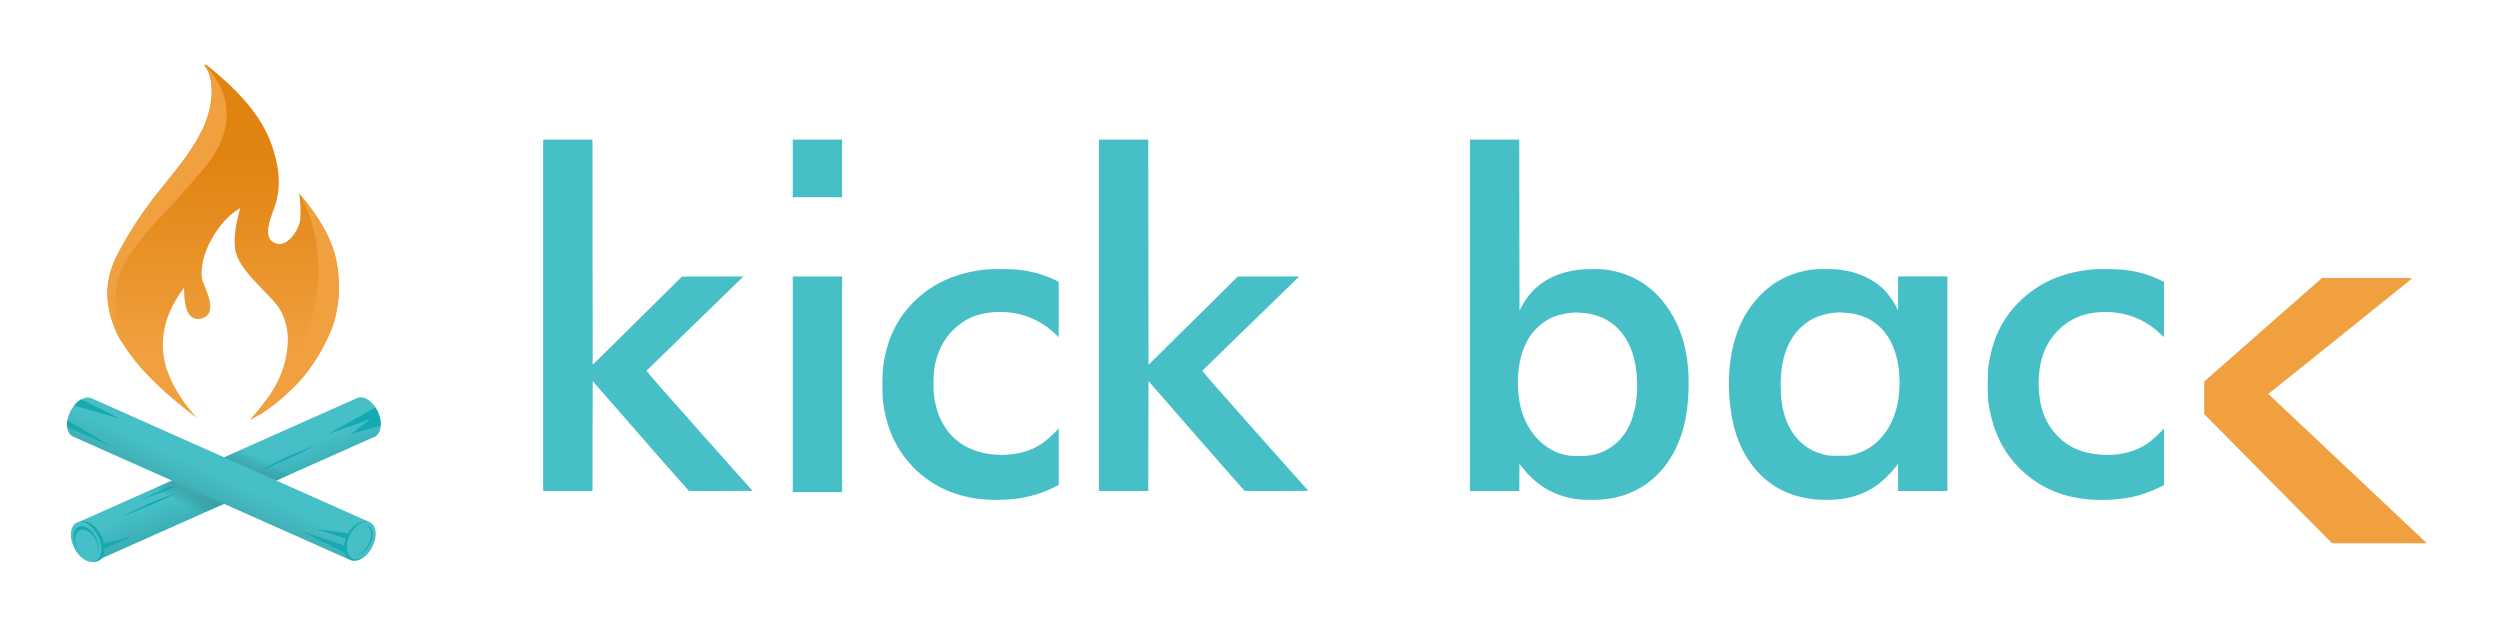
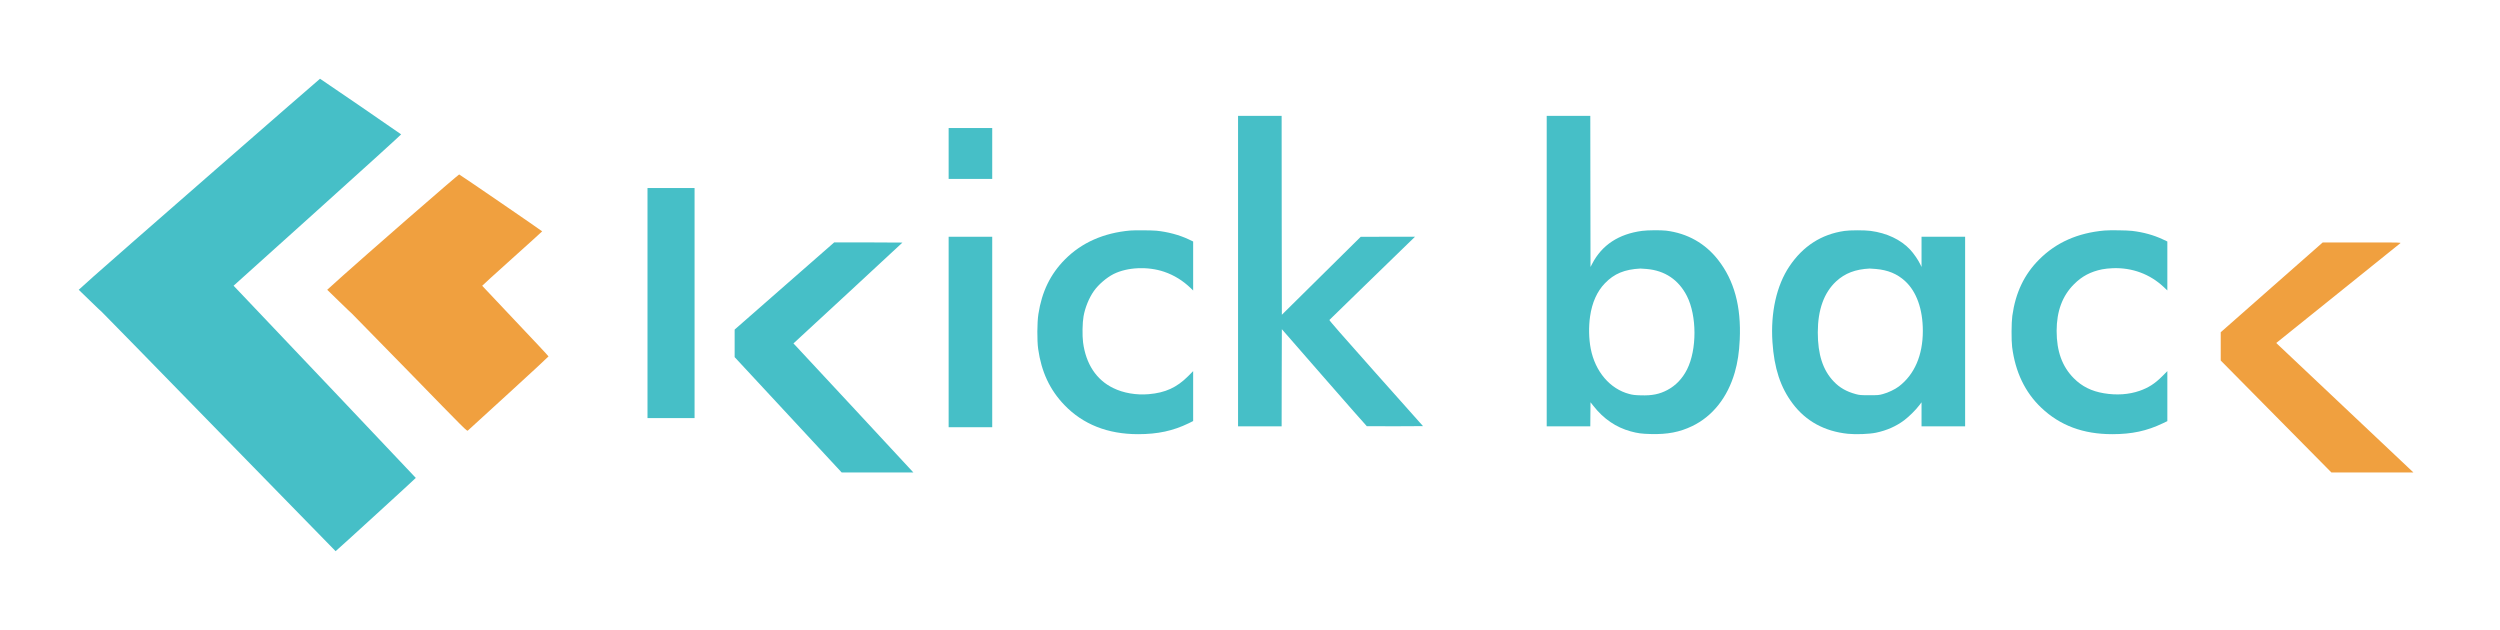
- <svg xmlns="http://www.w3.org/2000/svg" width="190" height="48" viewBox="0 0 190 48" fill="none">
-   <path d="M83.519 23.967V37.322H85.394H87.269L87.276 33.144L87.288 28.965L90.921 33.129C92.919 35.418 94.573 37.3 94.595 37.307C94.618 37.315 95.716 37.319 97.032 37.315L99.432 37.304L95.386 32.762C92.473 29.488 91.356 28.205 91.378 28.172C91.397 28.145 92.747 26.832 94.374 25.253C96.005 23.675 97.651 22.074 98.037 21.696L98.742 21.011H96.406L94.074 21.015L90.681 24.371L87.288 27.723L87.276 19.167L87.269 10.611H85.394H83.519V23.967Z" fill="#46BFC7" />
-   <path d="M41.279 23.967V37.322H43.154H45.029L45.036 33.144L45.047 28.965L48.681 33.129C50.679 35.418 52.333 37.3 52.355 37.307C52.378 37.315 53.476 37.319 54.792 37.315L57.192 37.304L53.146 32.762C50.233 29.488 49.116 28.205 49.138 28.172C49.157 28.145 50.507 26.832 52.134 25.253C53.765 23.675 55.411 22.074 55.797 21.696L56.502 21.011H54.166L51.834 21.015L48.441 24.371L45.047 27.723L45.036 19.167L45.029 10.611H43.154H41.279V23.967Z" fill="#46BFC7" />
-   <path d="M75.044 20.471C72.757 20.677 70.871 21.511 69.438 22.951C68.178 24.22 67.444 25.731 67.147 27.665C67.035 28.387 67.028 29.936 67.129 30.658C67.406 32.626 68.13 34.175 69.382 35.481C70.983 37.145 73.113 37.991 75.722 37.991C77.413 37.991 78.73 37.707 80.079 37.052L80.462 36.861V34.714V32.566L80.023 33.008C79.052 33.977 78.062 34.429 76.645 34.549C75.565 34.643 74.459 34.452 73.582 34.022C72.134 33.318 71.234 31.953 70.991 30.097C70.916 29.517 70.934 28.387 71.032 27.852C71.167 27.089 71.504 26.27 71.917 25.683C72.307 25.125 73.019 24.512 73.619 24.212C74.811 23.617 76.573 23.543 77.972 24.021C78.827 24.313 79.577 24.777 80.267 25.439L80.462 25.63V23.52V21.414L80.061 21.223C79.266 20.849 78.253 20.58 77.297 20.486C76.922 20.449 75.404 20.438 75.044 20.471Z" fill="#46BFC7" />
-   <path d="M60.25 12.799V14.988H62.125H63.999V12.799V10.611H62.125H60.25V12.799Z" fill="#46BFC7" />
-   <path d="M60.25 29.204V37.398H62.125H63.999V29.204V21.011H62.125H60.25V29.204Z" fill="#46BFC7" />
-   <path d="M111.715 23.967V37.322H113.59H115.464L115.472 36.286L115.483 35.25L115.73 35.564C116.604 36.679 117.676 37.408 118.936 37.753C119.551 37.921 119.877 37.966 120.68 37.985C122.101 38.022 123.154 37.82 124.227 37.304C125.978 36.466 127.275 34.835 127.894 32.68C128.137 31.834 128.272 30.951 128.321 29.866C128.452 27.012 127.845 24.775 126.465 23.009C125.348 21.576 123.822 20.715 121.988 20.487C121.538 20.435 120.391 20.442 119.922 20.506C117.909 20.772 116.458 21.726 115.629 23.331L115.483 23.611L115.472 17.109L115.464 10.611H113.59H111.715V23.967ZM120.312 23.783C121.883 23.918 123.068 24.718 123.777 26.114C124.639 27.816 124.643 30.723 123.788 32.425C123.383 33.222 122.821 33.813 122.09 34.199C121.418 34.554 120.77 34.685 119.821 34.655C119.307 34.64 119.127 34.621 118.82 34.539C117.155 34.105 115.884 32.609 115.502 30.641C115.337 29.784 115.314 28.77 115.446 27.865C115.614 26.679 116.042 25.721 116.717 25.018C117.515 24.187 118.408 23.817 119.776 23.746C119.829 23.746 120.069 23.761 120.312 23.783Z" fill="#46BFC7" />
-   <path d="M137.624 20.503C135.637 20.791 134.055 21.808 132.885 23.552C131.783 25.194 131.261 27.517 131.426 30.054C131.576 32.321 132.116 33.967 133.177 35.37C134.31 36.87 135.911 37.745 137.913 37.955C138.592 38.026 139.776 37.981 140.339 37.861C141.265 37.667 142.067 37.312 142.761 36.791C143.181 36.474 143.751 35.912 144.058 35.505L144.253 35.246V36.283V37.315H146.128H148.003V29.16V21.004H146.128H144.253V22.302V23.604L144.137 23.361C143.965 22.998 143.578 22.437 143.275 22.111C142.472 21.255 141.265 20.682 139.87 20.499C139.368 20.431 138.097 20.431 137.624 20.503ZM140.328 23.776C141.362 23.866 142.157 24.195 142.836 24.816C143.826 25.721 144.366 27.24 144.366 29.107C144.366 31.198 143.65 32.856 142.304 33.881C141.97 34.135 141.385 34.416 140.935 34.536C140.583 34.633 140.515 34.637 139.754 34.637C139.008 34.637 138.922 34.629 138.588 34.539C137.8 34.326 137.208 33.989 136.706 33.462C135.768 32.486 135.33 31.135 135.33 29.238C135.33 27.285 135.862 25.811 136.912 24.839C137.669 24.143 138.554 23.802 139.791 23.739C139.844 23.739 140.084 23.754 140.328 23.776Z" fill="#46BFC7" />
-   <path d="M159.044 20.475C156.753 20.68 154.905 21.5 153.446 22.955C152.153 24.242 151.403 25.817 151.126 27.818C151.047 28.391 151.039 29.928 151.111 30.493C151.384 32.641 152.22 34.392 153.611 35.712C155.227 37.25 157.222 37.994 159.723 37.994C161.414 37.994 162.7 37.718 164.08 37.055L164.462 36.872V34.721V32.57L164.024 33.011C163.394 33.643 162.839 33.999 162.078 34.264C161.148 34.586 160.105 34.657 159.007 34.474C157.946 34.298 157.113 33.887 156.42 33.187C155.415 32.181 154.939 30.864 154.939 29.109C154.943 27.411 155.434 26.086 156.439 25.087C157.117 24.407 157.863 24.014 158.849 23.812C159.078 23.767 159.449 23.726 159.776 23.714C161.437 23.654 162.966 24.219 164.155 25.338L164.462 25.63V23.524V21.417L164.065 21.23C163.285 20.864 162.389 20.617 161.433 20.505C160.998 20.452 159.487 20.433 159.044 20.475Z" fill="#46BFC7" />
-   <path d="M171.998 25.057L167.521 28.995V30.234V31.473L172.377 36.38L177.237 41.286H180.835H184.436L184.302 41.157C184.229 41.088 181.577 38.591 178.409 35.606C175.24 32.624 172.591 30.127 172.522 30.059L172.396 29.937L177.804 25.598C180.777 23.212 183.246 21.229 183.288 21.191C183.361 21.119 183.277 21.119 179.92 21.122H176.476L171.998 25.057Z" fill="#F0A03F" />
-   <ellipse cx="27.283" cy="41.093" rx="1.092" ry="1.61" transform="rotate(25.3724 27.2826 41.0928)" fill="#15A9B2" />
-   <path fill-rule="evenodd" clip-rule="evenodd" d="M28.46 33.205C28.973 32.975 29.094 32.129 28.73 31.314C28.371 30.511 27.677 30.038 27.166 30.242C27.152 30.244 27.145 30.247 27.145 30.247L5.887 39.716C5.887 39.716 5.519 39.881 6.175 41.357C6.832 42.833 7.201 42.669 7.201 42.669L28.384 33.233C28.41 33.225 28.435 33.216 28.46 33.205Z" fill="url(#paint0_linear_224_175)" />
-   <path d="M13.516 36.329L11.13 37.397L14.521 39.407L17.787 37.962L13.516 36.329Z" fill="url(#paint1_linear_224_175)" />
-   <path d="M22.12 36.015L18.541 34.069L16.531 35.011L20.488 36.769L22.12 36.015Z" fill="url(#paint2_linear_224_175)" />
-   <path d="M15.665 34.931C14.466 34.386 12.586 33.694 12.586 33.694C12.586 33.694 14.366 34.598 15.539 35.133C16.751 35.686 18.694 36.497 18.694 36.497C18.694 36.497 16.861 35.475 15.665 34.931Z" fill="#15A9B3" />
-   <path d="M21.729 34.762C22.591 34.369 23.942 33.871 23.942 33.871C23.942 33.871 22.663 34.522 21.819 34.908C21.284 35.153 20.55 35.468 20.064 35.674L19.994 35.648C20.454 35.398 21.183 35.011 21.729 34.762Z" fill="#15A9B2" />
-   <path d="M17.836 36.901C16.637 36.355 14.706 35.739 14.706 35.739C14.706 35.739 16.537 36.568 17.709 37.103C18.922 37.656 21.142 38.466 21.142 38.466C21.142 38.466 19.031 37.445 17.836 36.901Z" fill="#15A9B3" />
-   <path d="M11.408 38.231C12.207 37.867 13.494 37.456 13.494 37.456C13.494 37.456 12.274 38.009 11.492 38.365C10.684 38.734 9.204 39.274 9.204 39.274C9.204 39.274 10.611 38.593 11.408 38.231Z" fill="#15A9B2" />
-   <ellipse rx="1.027" ry="1.633" transform="matrix(-0.895578 0.444904 0.444538 0.89576 6.77171 41.1597)" fill="#15A9B2" />
-   <ellipse rx="0.964" ry="1.532" transform="matrix(0.895578 0.444904 -0.444538 0.89576 27.4555 41.0751)" fill="#46BFC7" />
-   <ellipse rx="1.02" ry="1.622" transform="matrix(-0.895578 0.444904 0.444538 0.89576 6.54749 41.1811)" fill="#46BFC7" />
-   <ellipse rx="0.834" ry="1.326" transform="matrix(-0.895578 0.444904 0.444538 0.89576 6.55239 41.2373)" fill="#15A9B2" />
-   <ellipse rx="0.778" ry="1.205" transform="matrix(-0.895578 0.444904 0.444538 0.89576 6.58925 41.3841)" fill="#46BFC7" />
-   <path fill-rule="evenodd" clip-rule="evenodd" d="M5.613 33.207C5.586 33.197 5.559 33.186 5.533 33.173C5.03 32.924 4.945 32.074 5.341 31.276C5.711 30.53 6.37 30.093 6.864 30.241C6.894 30.239 6.91 30.246 6.91 30.246L28.168 39.716C28.168 39.716 28.185 39.723 28.205 39.75C28.177 39.731 28.147 39.714 28.117 39.699C27.558 39.421 26.781 39.848 26.382 40.652C26.017 41.388 26.094 42.185 26.538 42.528L5.613 33.207Z" fill="url(#paint3_linear_224_175)" />
-   <path d="M22.908 40.36L26.154 41.476C26.142 41.689 26.157 41.81 26.209 42.024L22.908 40.36Z" fill="#15A9B2" />
-   <path d="M23.993 40.209L26.444 40.534C26.365 40.679 26.326 40.76 26.271 40.912L23.993 40.209Z" fill="#15A9B2" />
-   <ellipse rx="0.705" ry="1.215" transform="matrix(0.878983 0.476853 -0.476475 0.879188 27.4639 41.0833)" fill="#15A9B2" />
-   <ellipse rx="0.705" ry="1.215" transform="matrix(0.878983 0.476853 -0.476475 0.879188 27.3633 41.0833)" fill="#46BFC7" />
-   <path d="M5.634 30.816L9.127 31.825L6.177 30.349C5.924 30.499 5.811 30.606 5.634 30.816Z" fill="#15A9B2" />
-   <path d="M8.548 33.972L5.12 31.949C5.092 32.139 5.085 32.246 5.102 32.439L8.548 33.972Z" fill="#15A9B2" />
-   <path d="M10.819 37.936L12.931 36.936L13.216 37.064L10.819 37.936Z" fill="#15A9B2" />
-   <path d="M9.936 40.815L7.74 41.32L7.791 41.749L9.936 40.815Z" fill="#15A9B2" />
-   <path fill-rule="evenodd" clip-rule="evenodd" d="M28.524 30.973C27.596 31.508 25.898 32.454 24.906 33.002L28.141 31.855L26.653 33.002L28.944 32.343C28.954 32.039 28.886 31.694 28.734 31.354C28.673 31.217 28.602 31.089 28.524 30.973Z" fill="#15A9B2" />
-   <path d="M15.578 4.917L15.58 4.919C15.606 4.898 15.683 4.933 15.743 4.971C17.727 6.57 19.753 8.503 20.634 10.972C21.19 12.53 21.442 14.212 20.849 15.783C20.477 16.768 19.947 18.172 20.959 18.488C21.851 18.846 22.787 17.384 22.823 16.623C22.855 15.963 22.846 15.352 22.742 14.703C22.832 14.81 22.922 14.918 23.009 15.027C24.154 16.423 25.179 18.008 25.554 19.791C25.868 21.281 25.816 22.862 25.419 24.333C25.204 25.128 24.66 26.32 23.908 27.467C23.7 27.787 23.478 28.097 23.241 28.396C23.128 28.54 23.012 28.68 22.893 28.817C22.039 29.807 21.027 30.677 19.901 31.434L19.092 31.857L19.015 31.903C19.018 31.899 19.022 31.895 19.025 31.891L19.013 31.898C19.214 31.672 19.407 31.45 19.592 31.227C19.761 31.021 19.932 30.806 20.102 30.584C21.15 29.189 21.823 27.751 21.877 25.815C21.895 25.328 21.759 24.128 21.067 23.219C20.806 22.877 20.433 22.493 20.033 22.082C19.066 21.086 17.939 19.927 17.851 18.786C17.769 17.716 17.982 16.836 18.256 15.812C17.267 16.406 16.601 17.236 16.041 18.245C15.578 19.078 15.181 20.28 15.365 21.246C15.381 21.328 15.443 21.48 15.523 21.672C15.842 22.445 16.437 23.884 15.365 24.193C14.13 24.549 13.987 22.965 13.987 21.868C12.632 23.695 12.002 25.603 12.609 27.869C13.112 29.409 13.909 30.594 14.987 31.79C14.868 31.697 14.745 31.602 14.619 31.505C11.101 28.791 6.375 24.456 8.828 19.547C9.631 17.941 10.572 16.521 11.638 15.086C11.912 14.737 12.194 14.39 12.477 14.041C13.649 12.598 14.838 11.135 15.574 9.43C16.074 8.178 16.315 6.747 15.835 5.45C15.786 5.348 15.729 5.253 15.664 5.164C15.524 4.972 15.527 4.916 15.578 4.917Z" fill="url(#paint4_linear_224_175)" />
-   <path d="M15.576 4.918C17.876 7.371 17.677 10.201 15.554 12.735C14.322 14.206 12.933 15.727 12.393 16.304C12.114 16.547 11.242 17.455 9.988 19.142C8.362 21.33 8.638 23.726 9.317 26.134C7.92 23.872 7.89 21.422 8.826 19.548C9.629 17.942 10.57 16.523 11.636 15.087C13.147 13.166 15.084 11.169 15.797 8.788C16.096 7.794 16.341 6.091 15.662 5.165C15.522 4.973 15.525 4.917 15.576 4.918Z" fill="#F0A03F" />
-   <path d="M22.75 14.723C24.166 17.167 24.509 20.312 23.964 23.038C23.381 25.957 21.042 29.637 19.02 31.906L19.83 31.419C20.335 31.05 21.495 30.176 22.1 29.635C23.758 28.154 25.061 25.68 25.424 24.336C25.821 22.865 25.872 21.284 25.559 19.794C25.155 17.875 23.997 16.184 22.748 14.712L22.75 14.723Z" fill="#F0A03F" />
-   <defs>
-     <linearGradient id="paint0_linear_224_175" x1="16.656" y1="36.455" x2="17.786" y2="39.281" gradientUnits="userSpaceOnUse">
-       <stop stop-color="#46BFC7" />
-       <stop offset="1" stop-color="#35A6AD" />
-     </linearGradient>
-     <linearGradient id="paint1_linear_224_175" x1="15.275" y1="36.663" x2="14.458" y2="38.484" gradientUnits="userSpaceOnUse">
-       <stop stop-color="#46BFC7" />
-       <stop offset="1" stop-color="#27676B" stop-opacity="0" />
-     </linearGradient>
-     <linearGradient id="paint2_linear_224_175" x1="18.666" y1="36.851" x2="19.651" y2="34.793" gradientUnits="userSpaceOnUse">
-       <stop stop-color="#46BFC7" />
-       <stop offset="1" stop-color="#27676B" stop-opacity="0" />
-     </linearGradient>
-     <linearGradient id="paint3_linear_224_175" x1="16.154" y1="35.952" x2="14.835" y2="38.841" gradientUnits="userSpaceOnUse">
-       <stop stop-color="#46BFC7" />
-       <stop offset="1" stop-color="#3DA4AB" />
-     </linearGradient>
-     <linearGradient id="paint4_linear_224_175" x1="16.973" y1="11.835" x2="16.973" y2="26.761" gradientUnits="userSpaceOnUse">
-       <stop stop-color="#E18311" />
-       <stop offset="1" stop-color="#F0A03F" />
-     </linearGradient>
-   </defs>
+ <svg xmlns="http://www.w3.org/2000/svg" width="127" height="32" viewBox="0 0 127 32" fill="none">
+   <path d="M10.87 8.688C7.914 11.266 5.16 13.678 4.748 14.047L4 14.721L4.554 15.258C4.857 15.554 5.14 15.823 5.182 15.856C5.222 15.889 7.908 18.636 11.147 21.958C14.386 25.281 17.043 28 17.049 28C17.067 28 21.123 24.293 21.123 24.278C21.123 24.269 13.553 16.283 12.207 14.873L11.866 14.515L16.131 10.678C18.477 8.568 20.388 6.834 20.377 6.825C20.337 6.786 16.27 3.998 16.257 4C16.248 4 13.824 6.11 10.87 8.688Z" fill="#46BFC7" />
+   <path d="M20.742 11.082C19.339 12.306 17.838 13.625 17.406 14.014L16.622 14.721L17.24 15.322C17.578 15.653 17.864 15.925 17.873 15.927C17.88 15.927 19.199 17.274 20.804 18.92C23.718 21.911 23.72 21.913 23.767 21.872C23.793 21.849 24.725 20.997 25.839 19.98C26.953 18.964 27.865 18.118 27.865 18.105C27.865 18.09 27.108 17.279 26.182 16.305C25.257 15.328 24.497 14.524 24.495 14.517C24.493 14.508 25.179 13.886 26.018 13.132C26.858 12.379 27.544 11.758 27.542 11.752C27.542 11.734 23.362 8.869 23.326 8.862C23.311 8.858 22.148 9.856 20.742 11.082Z" fill="#F0A03F" />
+   <path d="M62.893 13.772V21.658H64H65.107L65.111 19.191L65.118 16.723L67.263 19.182C68.443 20.534 69.419 21.645 69.433 21.65C69.446 21.654 70.095 21.656 70.872 21.654L72.289 21.647L69.9 18.965C68.18 17.032 67.52 16.275 67.533 16.255C67.544 16.239 68.341 15.464 69.302 14.532C70.265 13.6 71.237 12.654 71.465 12.431L71.882 12.027H70.502L69.125 12.029L67.121 14.01L65.118 15.99L65.111 10.938L65.107 5.885H64H62.893V13.772Z" fill="#46BFC7" />
+   <path d="M48.191 7.797V9.089H49.298H50.405V7.797V6.504H49.298H48.191V7.797Z" fill="#46BFC7" />
+   <path d="M32.893 15.396V21.239H34.088H35.284V15.396V9.552H34.088H32.893V15.396Z" fill="#46BFC7" />
+   <path d="M57.413 11.711C56.062 11.832 54.949 12.325 54.103 13.176C53.359 13.925 52.925 14.817 52.75 15.959C52.684 16.386 52.679 17.3 52.739 17.727C52.903 18.889 53.33 19.803 54.07 20.574C55.015 21.557 56.273 22.056 57.814 22.056C58.812 22.056 59.589 21.889 60.386 21.502L60.612 21.389V20.121V18.853L60.353 19.114C59.78 19.686 59.195 19.953 58.358 20.024C57.721 20.079 57.068 19.967 56.55 19.712C55.695 19.297 55.164 18.491 55.02 17.395C54.975 17.053 54.986 16.386 55.044 16.07C55.124 15.619 55.323 15.135 55.566 14.788C55.797 14.459 56.218 14.097 56.572 13.92C57.276 13.569 58.316 13.525 59.142 13.807C59.647 13.98 60.09 14.254 60.497 14.645L60.612 14.757V13.511V12.268L60.375 12.155C59.906 11.934 59.308 11.775 58.744 11.72C58.522 11.698 57.626 11.691 57.413 11.711Z" fill="#46BFC7" />
+   <path d="M48.191 16.865V21.703H49.298H50.405V16.865V12.027H49.298H48.191V16.865Z" fill="#46BFC7" />
+   <path d="M39.849 14.527L37.32 16.743V17.444V18.142L40.039 21.071L42.756 24H44.576H46.398L43.451 20.823C41.828 19.078 40.458 17.603 40.404 17.547L40.307 17.446L43.075 14.89C44.598 13.483 45.844 12.329 45.844 12.323C45.844 12.318 45.065 12.314 44.111 12.314H42.377L39.849 14.527Z" fill="#46BFC7" />
+   <path d="M78.573 13.772V21.658H79.68H80.787L80.792 21.047L80.798 20.435L80.945 20.62C81.46 21.278 82.094 21.709 82.837 21.913C83.201 22.012 83.393 22.038 83.867 22.049C84.706 22.072 85.328 21.952 85.961 21.647C86.995 21.152 87.761 20.189 88.127 18.917C88.271 18.418 88.35 17.896 88.379 17.256C88.457 15.57 88.098 14.249 87.283 13.206C86.623 12.36 85.722 11.852 84.64 11.717C84.374 11.686 83.697 11.691 83.42 11.728C82.231 11.885 81.374 12.449 80.885 13.396L80.798 13.562L80.792 9.722L80.787 5.885H79.68H78.573V13.772ZM83.65 13.664C84.578 13.743 85.277 14.216 85.696 15.04C86.205 16.045 86.207 17.762 85.702 18.767C85.463 19.237 85.131 19.586 84.699 19.814C84.303 20.024 83.92 20.101 83.36 20.083C83.057 20.075 82.95 20.063 82.769 20.015C81.786 19.759 81.035 18.875 80.809 17.713C80.712 17.207 80.699 16.608 80.776 16.074C80.876 15.373 81.128 14.808 81.527 14.393C81.998 13.902 82.525 13.684 83.333 13.642C83.364 13.642 83.506 13.65 83.65 13.664Z" fill="#46BFC7" />
+   <path d="M93.699 11.731C92.526 11.901 91.592 12.502 90.901 13.531C90.25 14.501 89.942 15.873 90.04 17.371C90.128 18.709 90.447 19.681 91.074 20.51C91.742 21.396 92.688 21.913 93.87 22.036C94.271 22.078 94.97 22.052 95.302 21.981C95.849 21.866 96.323 21.656 96.733 21.349C96.981 21.162 97.317 20.83 97.499 20.589L97.614 20.437V21.049V21.659H98.721H99.828V16.843V12.027H98.721H97.614V12.793V13.562L97.545 13.418C97.443 13.204 97.215 12.873 97.036 12.681C96.562 12.175 95.849 11.837 95.026 11.729C94.729 11.689 93.978 11.689 93.699 11.731ZM95.296 13.664C95.907 13.717 96.376 13.911 96.777 14.278C97.361 14.812 97.68 15.709 97.68 16.812C97.68 18.047 97.257 19.025 96.463 19.631C96.266 19.781 95.92 19.947 95.654 20.017C95.446 20.075 95.406 20.077 94.957 20.077C94.516 20.077 94.466 20.072 94.268 20.019C93.803 19.893 93.454 19.695 93.157 19.383C92.603 18.807 92.344 18.009 92.344 16.889C92.344 15.736 92.659 14.866 93.279 14.291C93.726 13.88 94.249 13.679 94.979 13.642C95.01 13.642 95.152 13.65 95.296 13.664Z" fill="#46BFC7" />
+   <path d="M106.901 11.711C105.549 11.832 104.457 12.316 103.596 13.176C102.832 13.936 102.389 14.866 102.225 16.048C102.179 16.386 102.174 17.294 102.216 17.627C102.378 18.895 102.872 19.929 103.693 20.709C104.647 21.617 105.825 22.056 107.302 22.056C108.301 22.056 109.06 21.893 109.875 21.502L110.101 21.394V20.123V18.853L109.842 19.114C109.47 19.487 109.142 19.697 108.692 19.854C108.143 20.044 107.528 20.086 106.879 19.978C106.253 19.874 105.761 19.631 105.352 19.218C104.758 18.623 104.477 17.846 104.477 16.81C104.479 15.807 104.769 15.025 105.363 14.435C105.763 14.033 106.204 13.801 106.786 13.682C106.921 13.655 107.14 13.631 107.333 13.624C108.314 13.589 109.217 13.922 109.919 14.583L110.101 14.755V13.511V12.268L109.866 12.157C109.405 11.941 108.876 11.795 108.312 11.729C108.055 11.698 107.163 11.687 106.901 11.711Z" fill="#46BFC7" />
+   <path d="M115.403 14.596L112.813 16.878V17.596V18.314L115.623 21.157L118.434 24H120.516H122.599L122.521 23.925C122.479 23.885 120.945 22.438 119.112 20.708C117.279 18.981 115.747 17.534 115.707 17.494L115.634 17.423L118.762 14.909C120.482 13.527 121.91 12.378 121.935 12.356C121.977 12.314 121.928 12.314 119.986 12.316H117.994L115.403 14.596Z" fill="#F0A03F" />
</svg>
